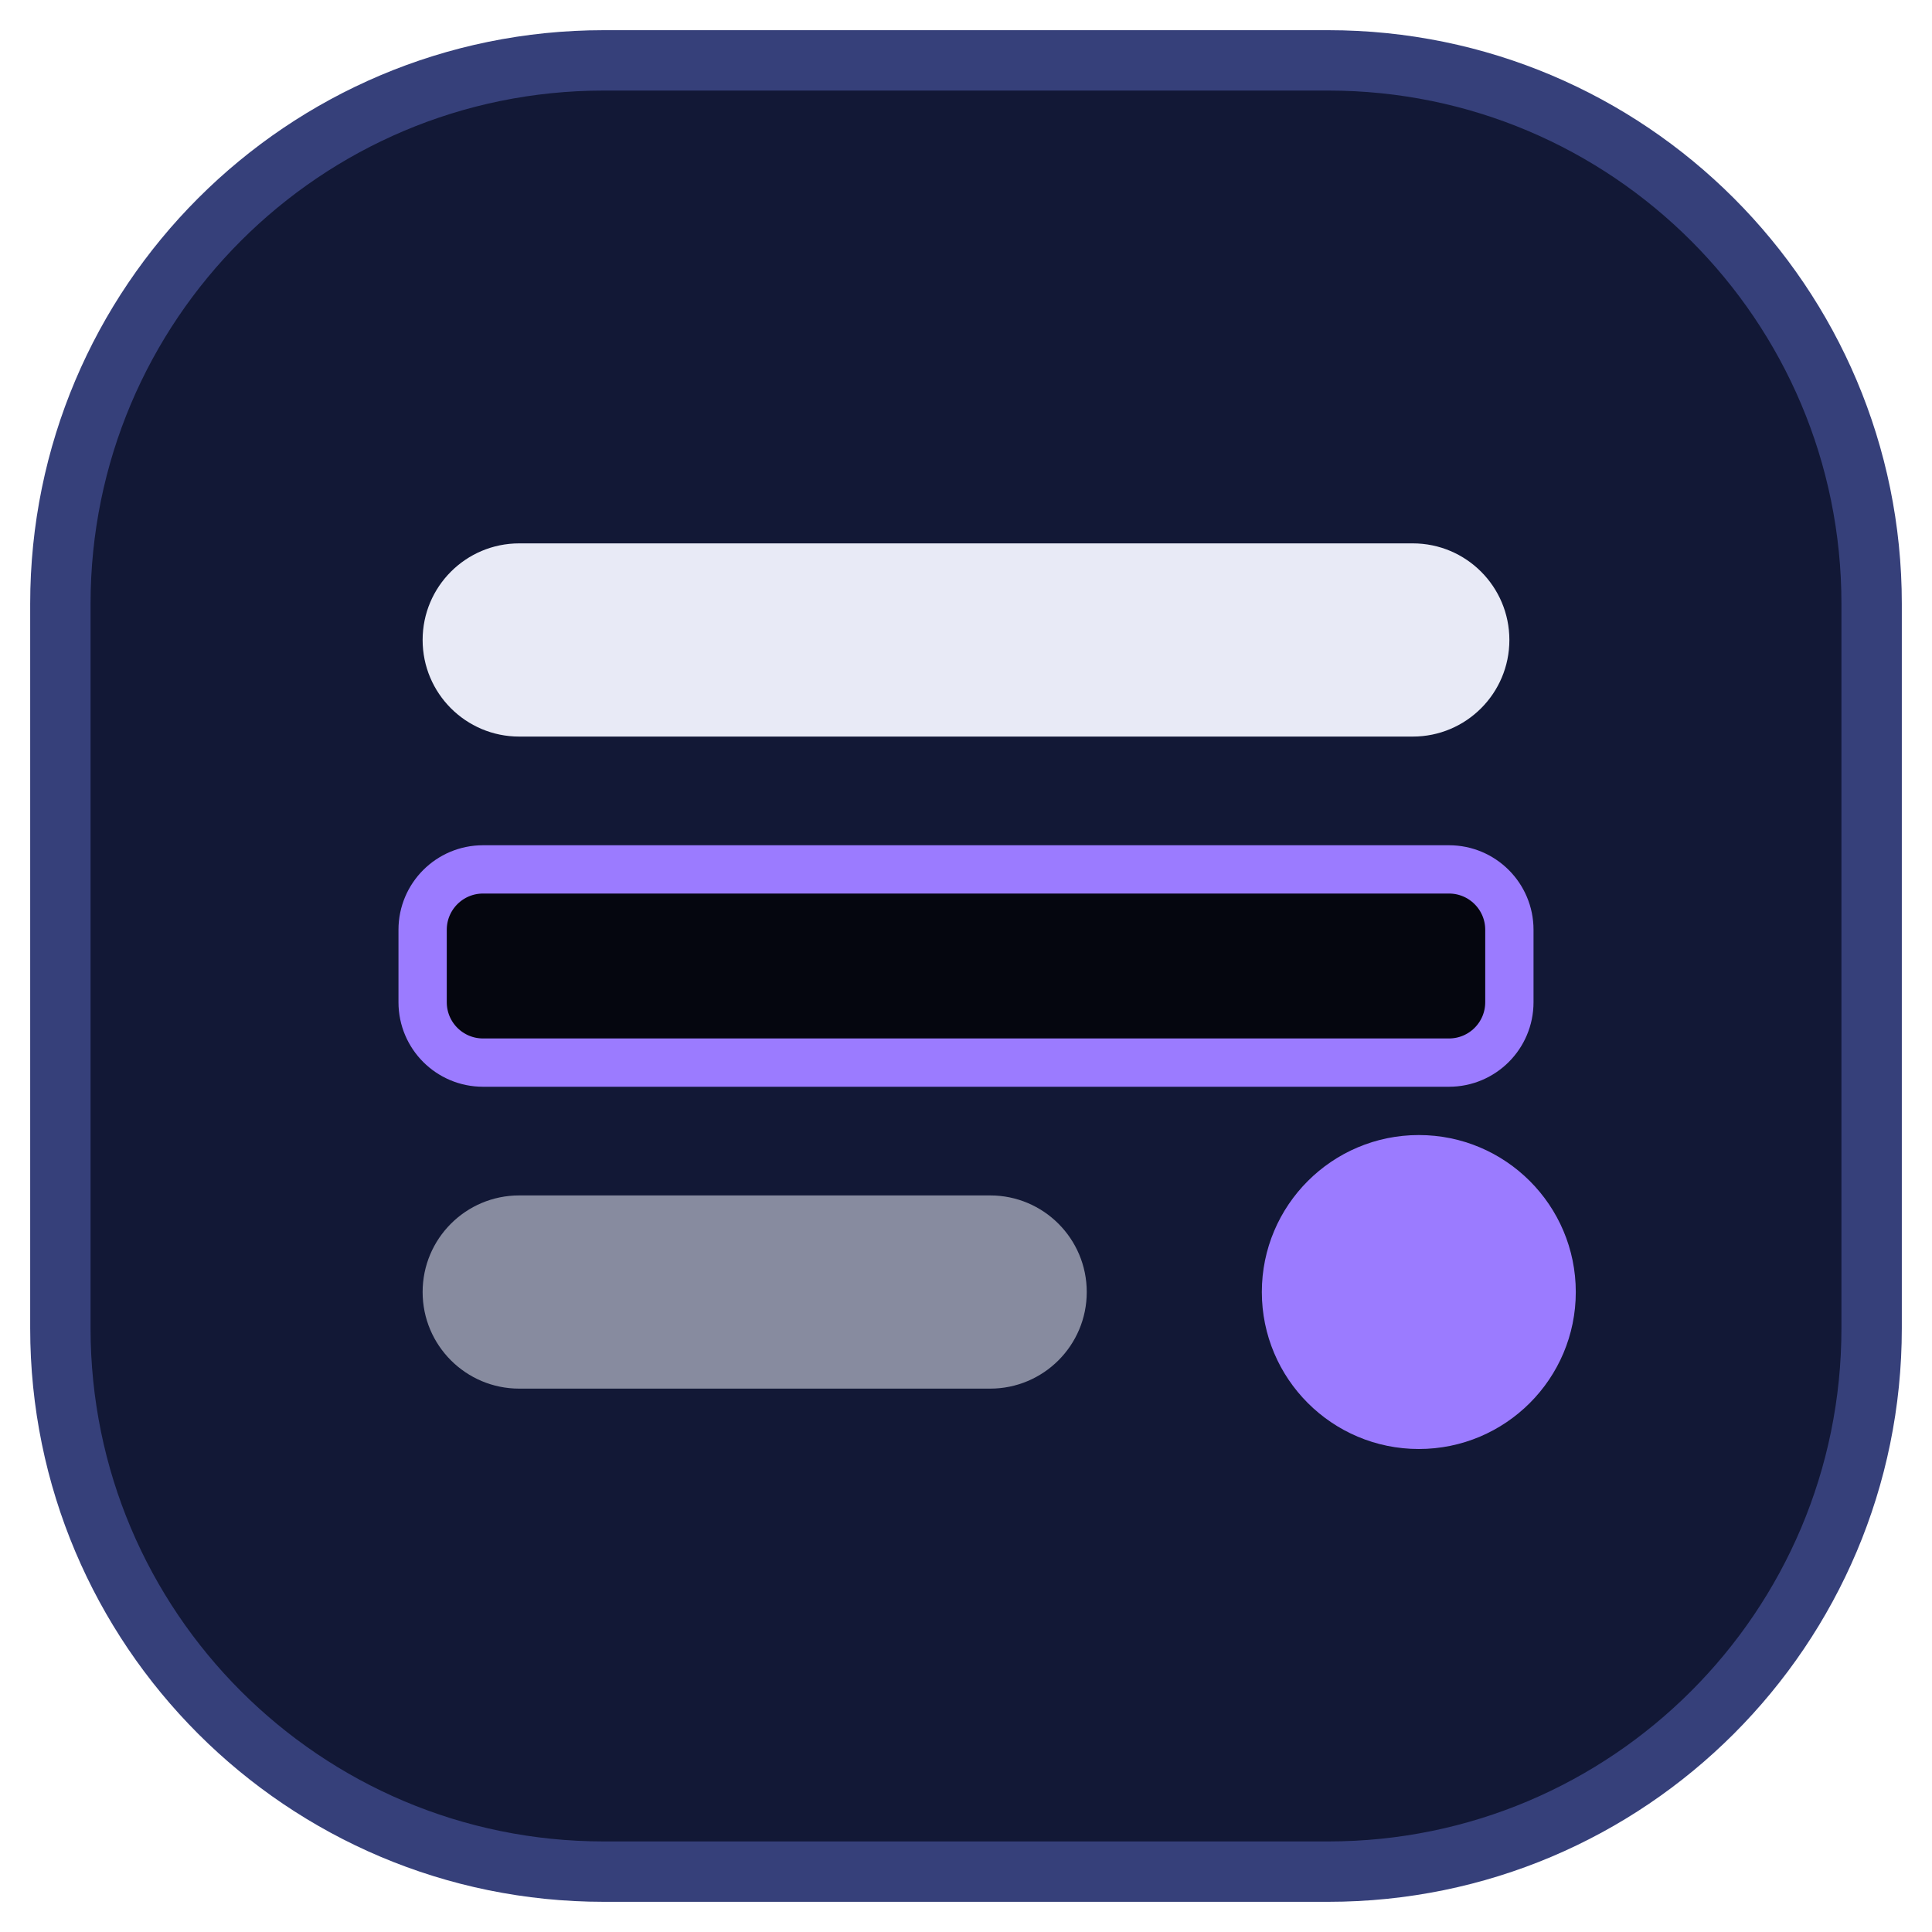
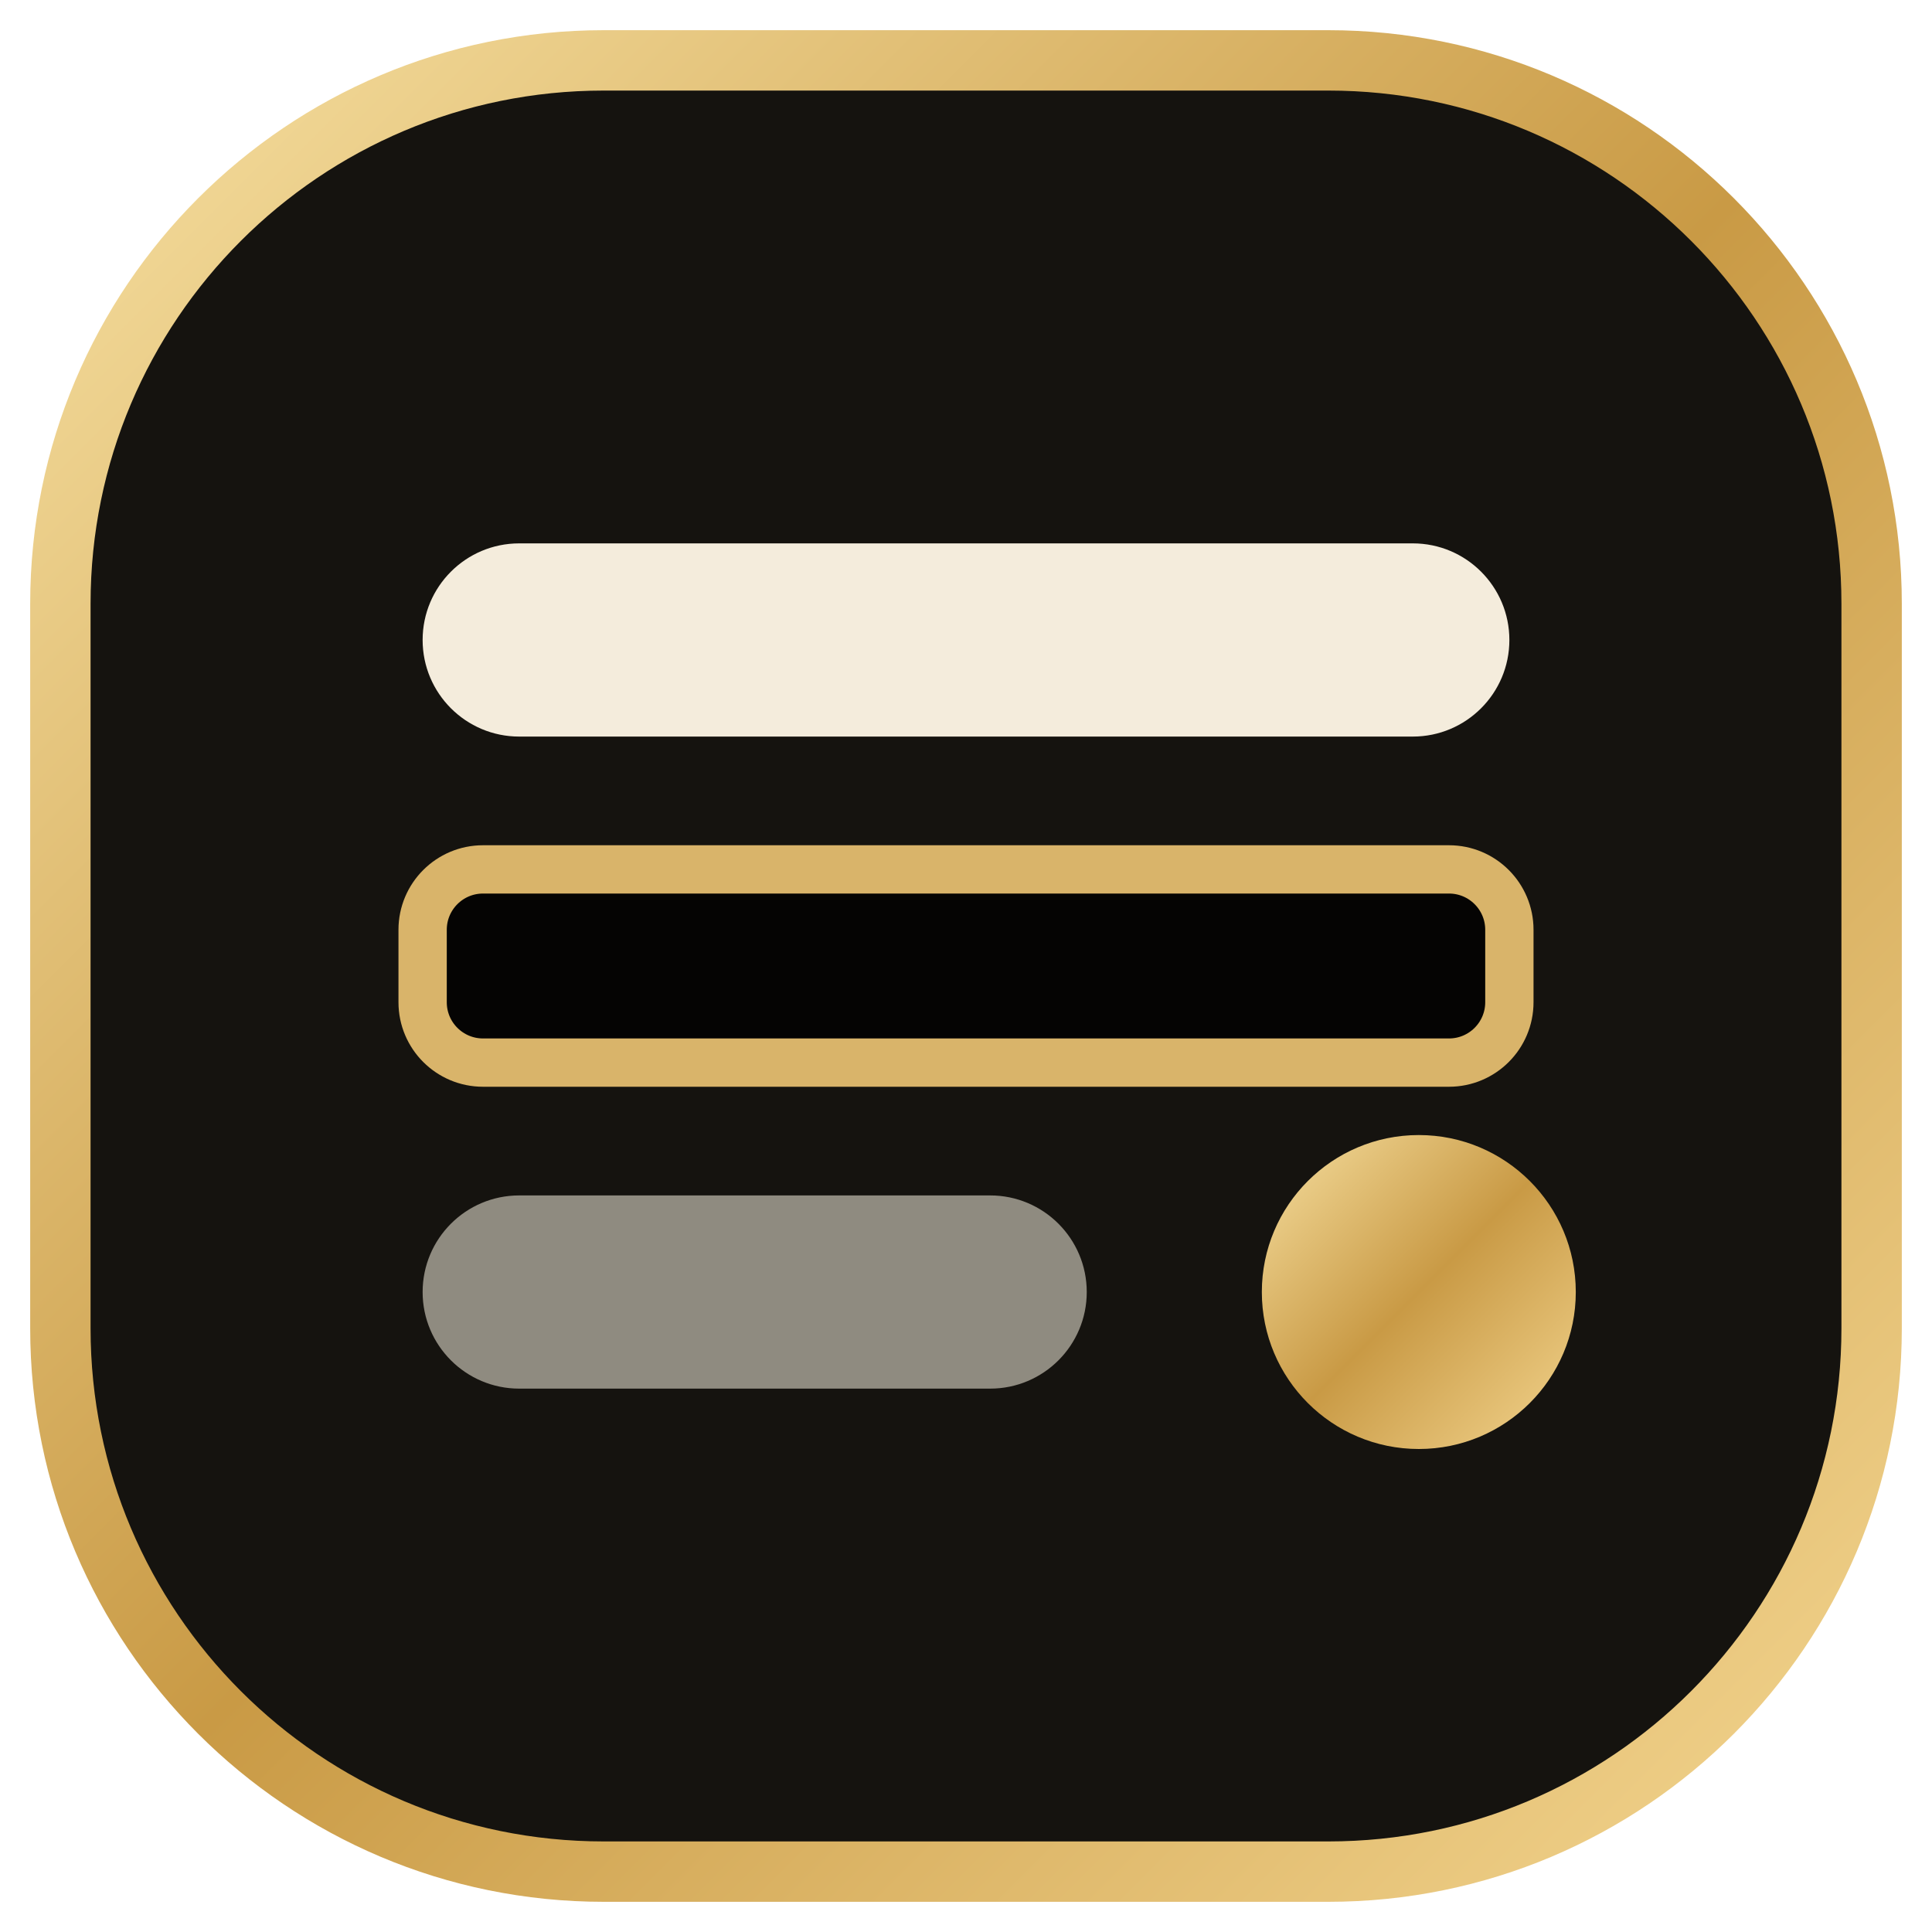
<svg xmlns="http://www.w3.org/2000/svg" viewBox="0 0 32 32">
-   <rect x="1" y="1" width="30" height="30" rx="9" fill="#121836" stroke="#36407a" />
-   <rect x="7" y="9" width="18" height="3.2" rx="1.6" fill="#e8eaf6" />
-   <rect x="7" y="14.4" width="18" height="3.2" rx="1" fill="#05060f" stroke="#9b7bff" stroke-width=".8" />
-   <rect x="7" y="19.8" width="11" height="3.2" rx="1.6" fill="#e8eaf6" opacity=".55" />
-   <circle cx="23.5" cy="21.4" r="2.6" fill="#9b7bff" />
+   <defs>
+     <linearGradient id="g" x1="0" y1="0" x2="1" y2="1">
+       <stop offset="0" stop-color="#f6dfa0" />
+       <stop offset=".5" stop-color="#c99a45" />
+       <stop offset="1" stop-color="#f3d58f" />
+     </linearGradient>
+   </defs>
+   <rect x="1" y="1" width="30" height="30" rx="9" fill="#15130f" stroke="url(#g)" />
+   <rect x="7" y="9" width="18" height="3.2" rx="1.6" fill="#f4ecdc" />
+   <rect x="7" y="14.4" width="18" height="3.2" rx="1" fill="#050403" stroke="#d9b46a" stroke-width=".8" />
+   <rect x="7" y="19.8" width="11" height="3.2" rx="1.6" fill="#f4ecdc" opacity=".55" />
+   <circle cx="23.5" cy="21.4" r="2.6" fill="url(#g)" />
</svg>
